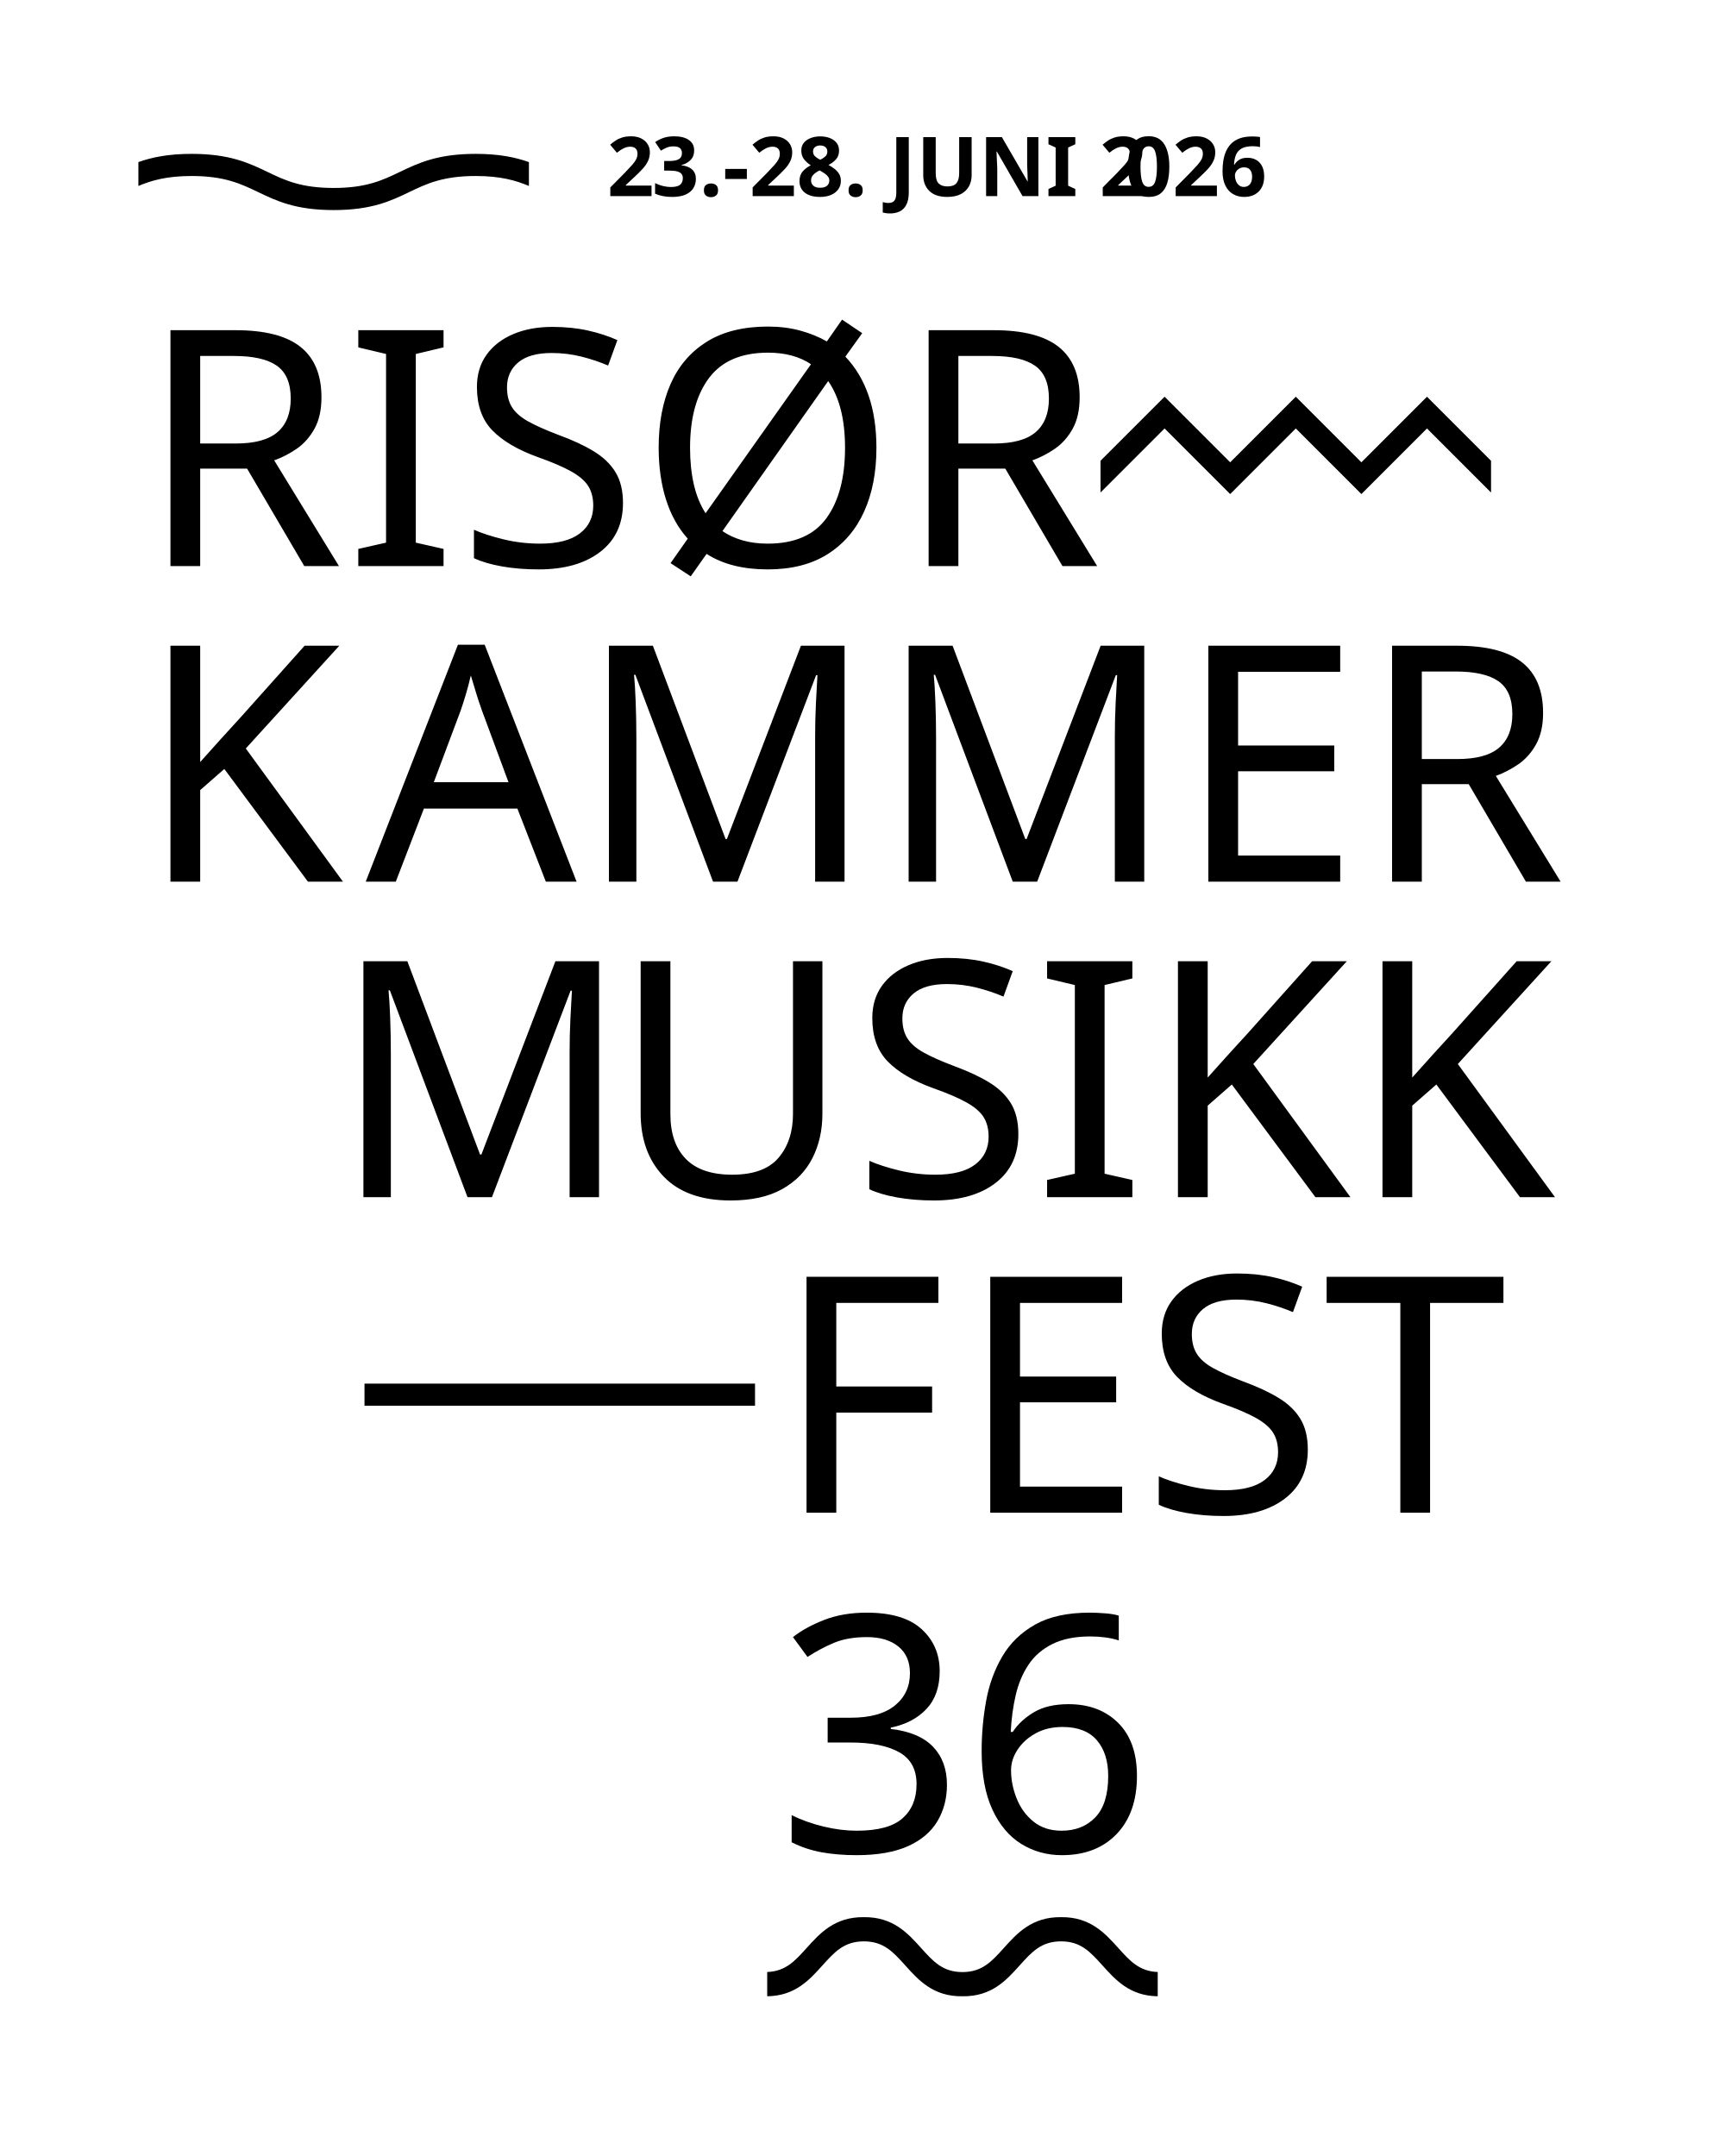
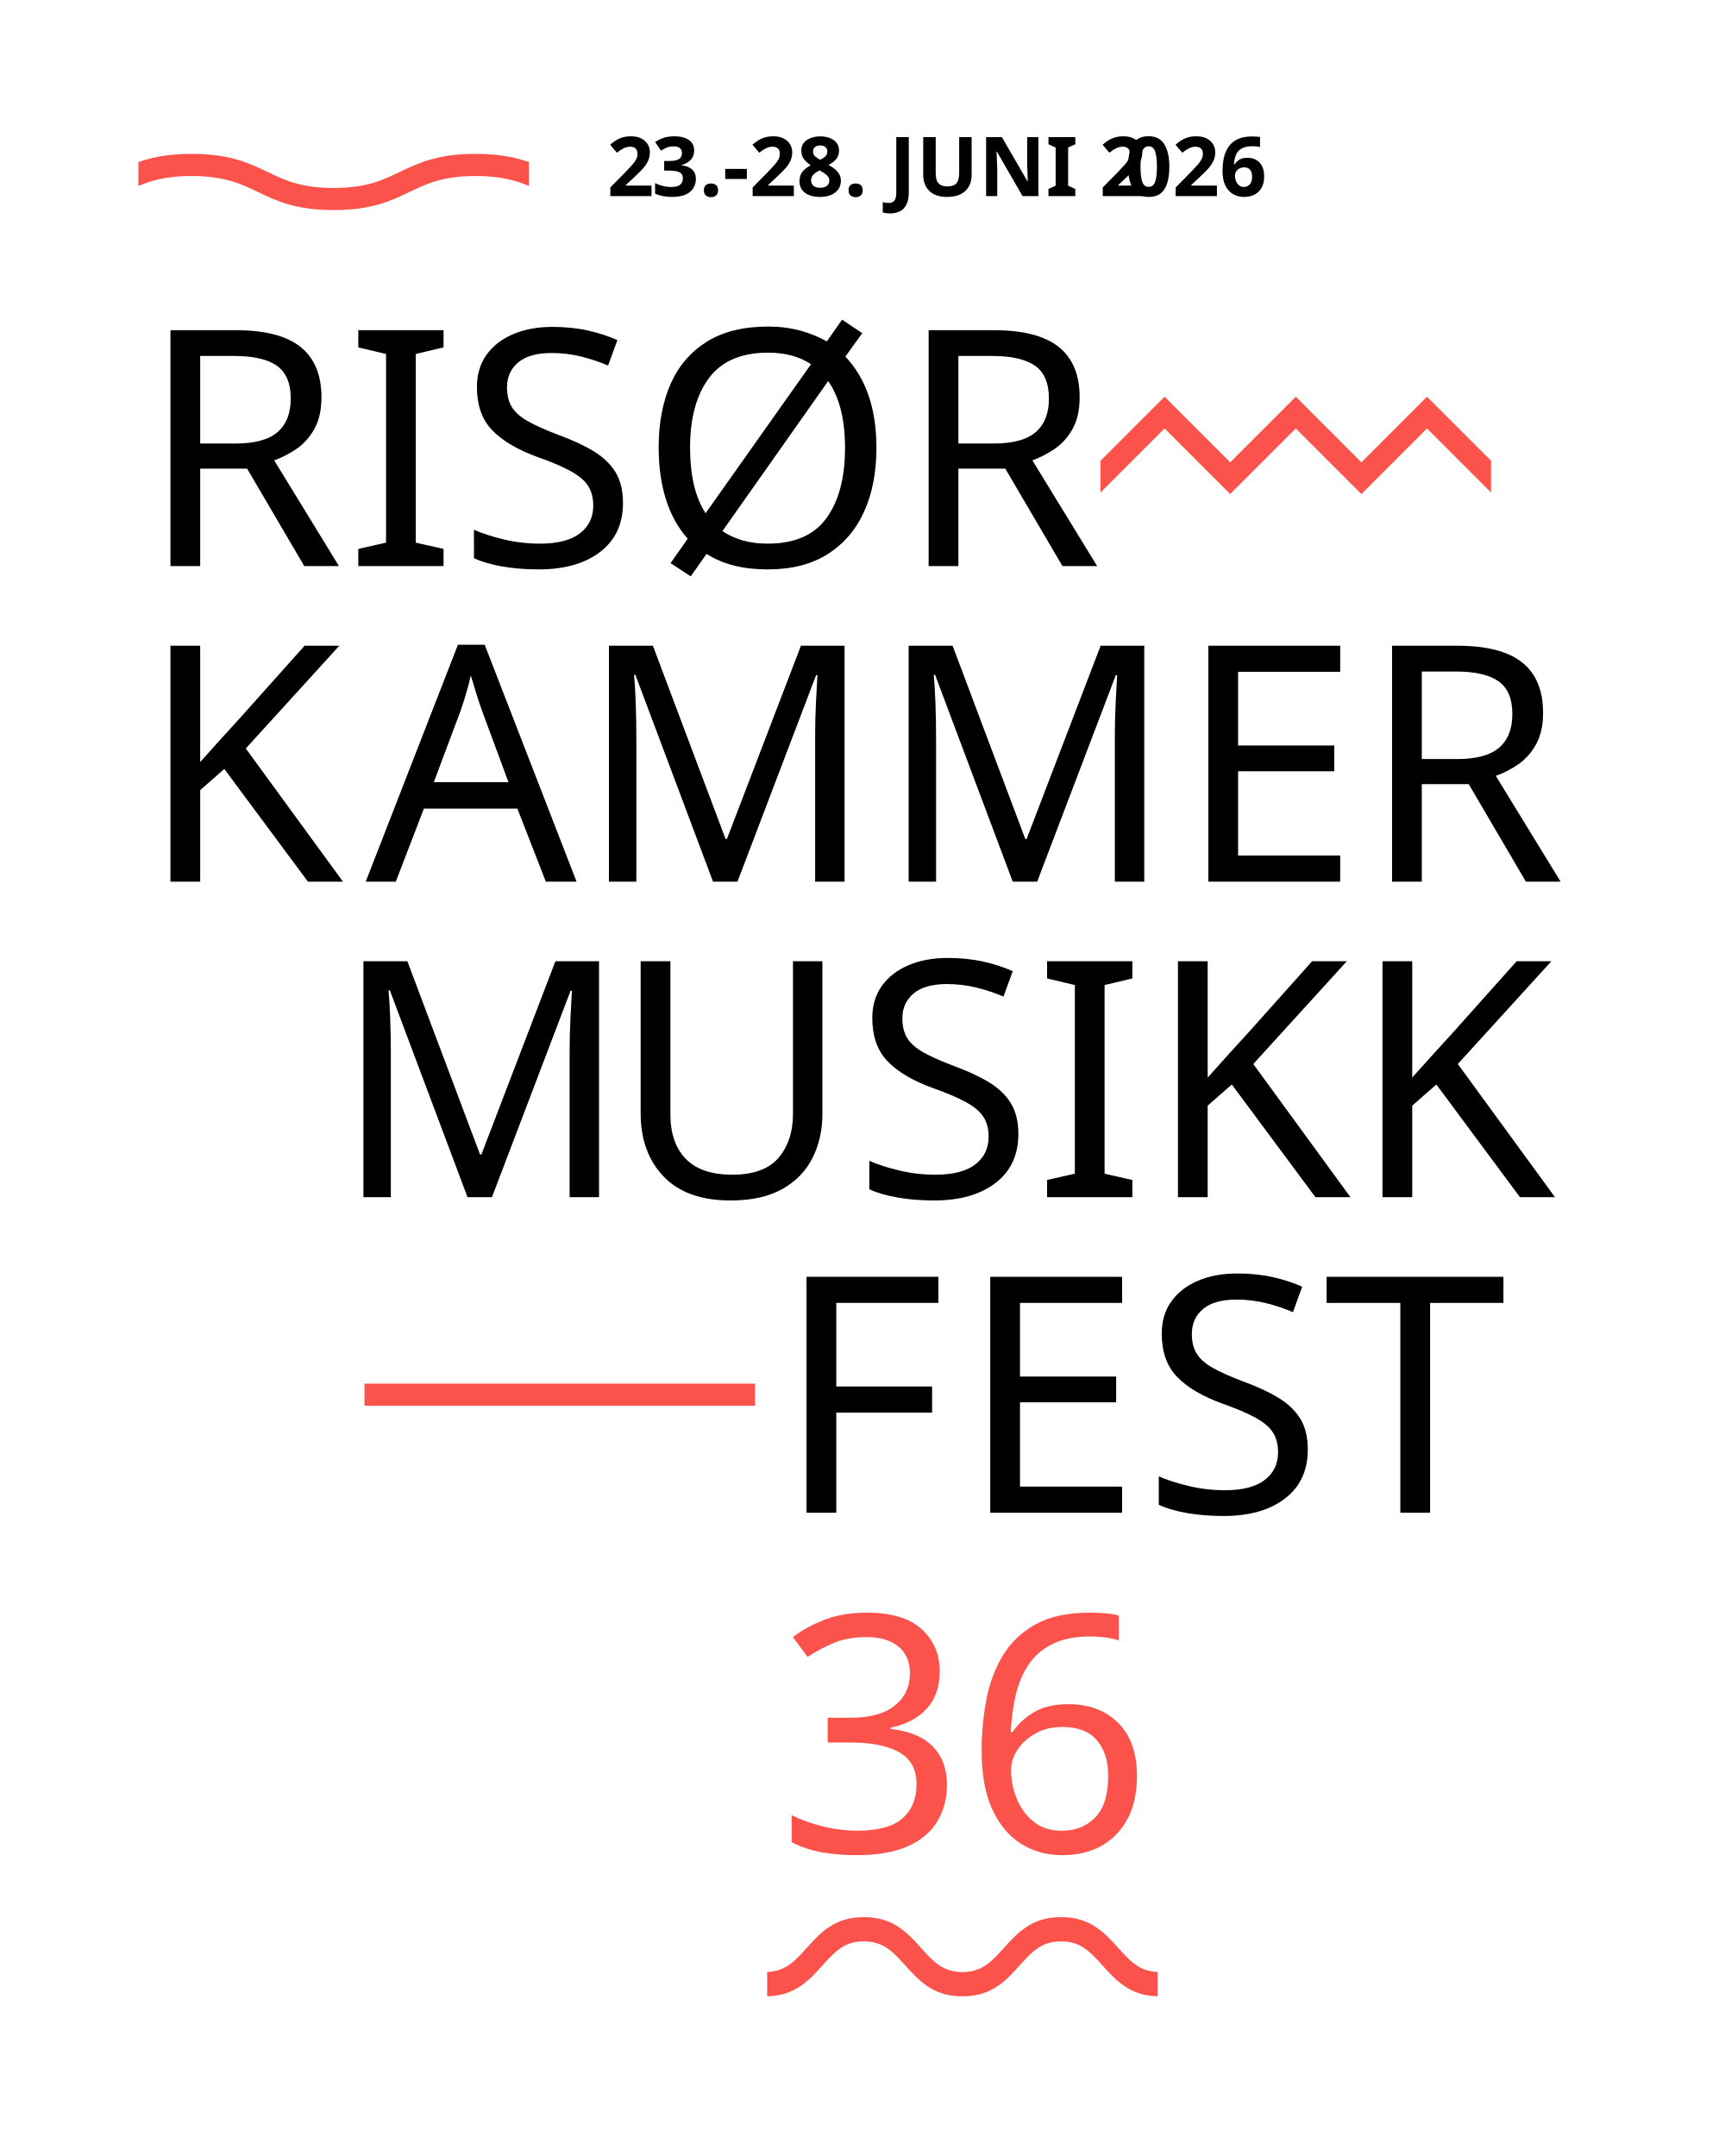
<svg xmlns="http://www.w3.org/2000/svg" style="fill-rule:evenodd;clip-rule:evenodd;stroke-linejoin:round;stroke-miterlimit:2;" xml:space="preserve" version="1.1" viewBox="0 0 4500 5625" height="100%" width="100%">
  <g transform="matrix(4.166667,0,0,4.166667,0,0)" id="Page-1">
    <rect style="fill:none;" height="1350" width="1080" y="0" x="0" />
    <g id="Layer-1">
      <g transform="matrix(0.24,0,0,0.24,65.85134,155.8768)">
        <text style="font-family:'AkkuratPro-Regular', 'Akkurat Pro';font-size:862.01px;fill:currentColor;" y="827.472px" x="86.647px">R<tspan y="827.472px 827.472px 827.472px 827.472px" x="625.834px 845.215px 1372.765px 1921.866px">ISØR</tspan>
        </text>
        <text style="font-family:'AkkuratPro-Regular', 'Akkurat Pro';font-size:862.01px;fill:currentColor;" y="1650.692px" x="86.647px">K<tspan y="1650.692px 1650.692px 1650.692px 1650.692px 1650.692px" x="679.709px 1196.915px 1917.556px 2638.196px 3139.024px">AMMER</tspan>
        </text>
        <text style="font-family:'AkkuratPro-Regular', 'Akkurat Pro';font-size:862.01px;fill:currentColor;" y="2473.911px" x="590.06px">M<tspan y="2473.911px 2473.911px 2473.911px 2473.911px 2473.911px" x="1319.321px 1874.455px 2392.523px 2602.854px 3152.816px">USIKK</tspan>
        </text>
        <g transform="matrix(862.01,0,0,862.01,3724.329,3297.131)">
                </g>
        <text style="font-family:'AkkuratPro-Regular', 'Akkurat Pro';font-size:862.01px;fill:currentColor;" y="3297.131px" x="1746.016px">F<tspan y="3297.131px 3297.131px 3297.131px" x="2225.293px 2733.017px 3260.567px">EST</tspan>
        </text>
      </g>
      <g transform="matrix(0.24,0,0,0.24,252.48,64.78576)">
        <g transform="matrix(215.5025,0,0,215.5025,2238.273,241.6843)">
                </g>
        <text style="font-family:'AkkuratPro-Bold', 'Akkurat Pro';font-weight:700;font-size:215.503px;fill:currentColor;" y="241.684px" x="531.493px">2<tspan y="241.684px 241.684px 241.684px 241.684px 241.684px 241.684px 241.684px 241.684px 241.684px 241.684px 241.684px" x="648.726px 765.959px 820.051px 918.966px 1035.984px 1153.002px 1216.144px 1261.184px 1364.41px 1506.857px 1658.355px">3.-28. JUNI</tspan> 2<tspan y="241.684px 241.684px 241.684px" x="1883.124px 2000.358px 2115.436px">026</tspan>
        </text>
      </g>
      <g transform="matrix(0.24,0,0,0.24,369.6094,763.501)">
        <g transform="matrix(862.01,0,0,862.01,1481.088,1650.252)">
                </g>
-         <text style="font-family:'DomaineText-Regular', 'Domaine Text', sans-serif;font-size:862.01px;fill:currentColor;" y="1650.252px" x="486.328px">3<tspan y="1650.252px" x="973.364px">6</tspan>
+         <text style="font-family:'DomaineText-Regular', 'Domaine Text', sans-serif;font-size:862.01px;fill:#FB534B;" y="1650.252px" x="486.328px">3<tspan y="1650.252px" x="973.364px">6</tspan>
        </text>
      </g>
      <g transform="matrix(1,0,0,1,331.1465,126.3846)">
-         <path style="fill:currentColor;fill-rule:nonzero;" d="M0,-24.889C-8.389,-27.868 -18.585,-30.041 -33.306,-30.041C-57.165,-30.041 -69.143,-24.334 -80.796,-18.741C-91.477,-13.613 -101.638,-8.692 -122.25,-8.692C-142.863,-8.692 -153.023,-13.613 -163.705,-18.741C-175.357,-24.334 -187.334,-30.041 -211.194,-30.041C-225.915,-30.041 -236.111,-27.868 -244.5,-24.889L-244.5,-9.945C-236.179,-13.459 -226.587,-16.18 -211.194,-16.18C-190.582,-16.18 -180.37,-11.301 -169.687,-6.173C-158.036,-0.581 -146.11,5.152 -122.25,5.152C-98.39,5.152 -86.464,-0.581 -74.812,-6.173C-64.13,-11.301 -53.918,-16.18 -33.306,-16.18C-17.912,-16.18 -8.32,-13.459 0,-9.945L0,-24.889Z" />
+         <path style="fill:#FB534B;fill-rule:nonzero;" d="M0,-24.889C-8.389,-27.868 -18.585,-30.041 -33.306,-30.041C-57.165,-30.041 -69.143,-24.334 -80.796,-18.741C-91.477,-13.613 -101.638,-8.692 -122.25,-8.692C-142.863,-8.692 -153.023,-13.613 -163.705,-18.741C-175.357,-24.334 -187.334,-30.041 -211.194,-30.041C-225.915,-30.041 -236.111,-27.868 -244.5,-24.889L-244.5,-9.945C-236.179,-13.459 -226.587,-16.18 -211.194,-16.18C-190.582,-16.18 -180.37,-11.301 -169.687,-6.173C-158.036,-0.581 -146.11,5.152 -122.25,5.152C-98.39,5.152 -86.464,-0.581 -74.812,-6.173C-64.13,-11.301 -53.918,-16.18 -33.306,-16.18C-17.912,-16.18 -8.32,-13.459 0,-9.945L0,-24.889Z" />
      </g>
      <g transform="matrix(1,0,0,1,933.5209,269.2518)">
-         <path style="fill:currentColor;fill-rule:nonzero;" d="M0,19.261L-40.106,-20.843L-81.178,20.23L-122.25,-20.843L-163.323,20.23L-204.394,-20.843L-244.5,19.261L-244.5,39.138L-204.394,-0.968L-163.323,40.104L-122.25,-0.968L-81.178,40.104L-40.106,-0.968L0,39.136L0,19.261Z" />
+         <path style="fill:#FB534B;fill-rule:nonzero;" d="M0,19.261L-40.106,-20.843L-81.178,20.23L-122.25,-20.843L-163.323,20.23L-204.394,-20.843L-244.5,19.261L-244.5,39.138L-204.394,-0.968L-163.323,40.104L-122.25,-0.968L-81.178,40.104L-40.106,-0.968L0,39.136L0,19.261Z" />
      </g>
      <g transform="matrix(-1,0,0,1,700.916,396.583)">
-         <rect style="fill:currentColor;" height="13.843" width="244.5" y="469.787" x="228.208" />
+         <rect style="fill:#FB534B;" height="13.843" width="244.5" y="469.787" x="228.208" />
      </g>
      <g transform="matrix(1,0,0,1,480.3335,1200.516)">
-         <path style="fill:currentColor;fill-rule:nonzero;" d="M0,49.458C17.524,49.273 26.567,39.058 34.643,30.104C42.105,21.831 48.081,15.082 60.52,15.082C72.96,15.082 78.937,21.831 86.399,30.104C94.66,39.263 103.925,49.746 122.25,49.462C140.575,49.746 149.841,39.263 158.101,30.104C165.563,21.831 171.54,15.082 183.979,15.082C196.418,15.082 202.395,21.831 209.857,30.104C217.934,39.058 226.976,49.273 244.5,49.458L244.5,34.275C232.891,33.845 227.049,27.269 219.838,19.272C211.576,10.113 202.298,-0.288 183.979,-0.066C165.66,-0.288 156.381,10.113 148.121,19.272C140.659,27.545 134.683,34.317 122.25,34.317C109.816,34.317 103.84,27.545 96.379,19.272C88.118,10.113 78.84,-0.288 60.52,-0.066C42.201,-0.288 32.923,10.113 24.663,19.272C17.451,27.269 11.609,33.845 0,34.275L0,49.458Z" />
+         <path style="fill:#FB534B;fill-rule:nonzero;" d="M0,49.458C17.524,49.273 26.567,39.058 34.643,30.104C42.105,21.831 48.081,15.082 60.52,15.082C72.96,15.082 78.937,21.831 86.399,30.104C94.66,39.263 103.925,49.746 122.25,49.462C140.575,49.746 149.841,39.263 158.101,30.104C165.563,21.831 171.54,15.082 183.979,15.082C196.418,15.082 202.395,21.831 209.857,30.104C217.934,39.058 226.976,49.273 244.5,49.458L244.5,34.275C232.891,33.845 227.049,27.269 219.838,19.272C211.576,10.113 202.298,-0.288 183.979,-0.066C165.66,-0.288 156.381,10.113 148.121,19.272C140.659,27.545 134.683,34.317 122.25,34.317C109.816,34.317 103.84,27.545 96.379,19.272C88.118,10.113 78.84,-0.288 60.52,-0.066C42.201,-0.288 32.923,10.113 24.663,19.272C17.451,27.269 11.609,33.845 0,34.275L0,49.458Z" />
      </g>
    </g>
  </g>
</svg>
